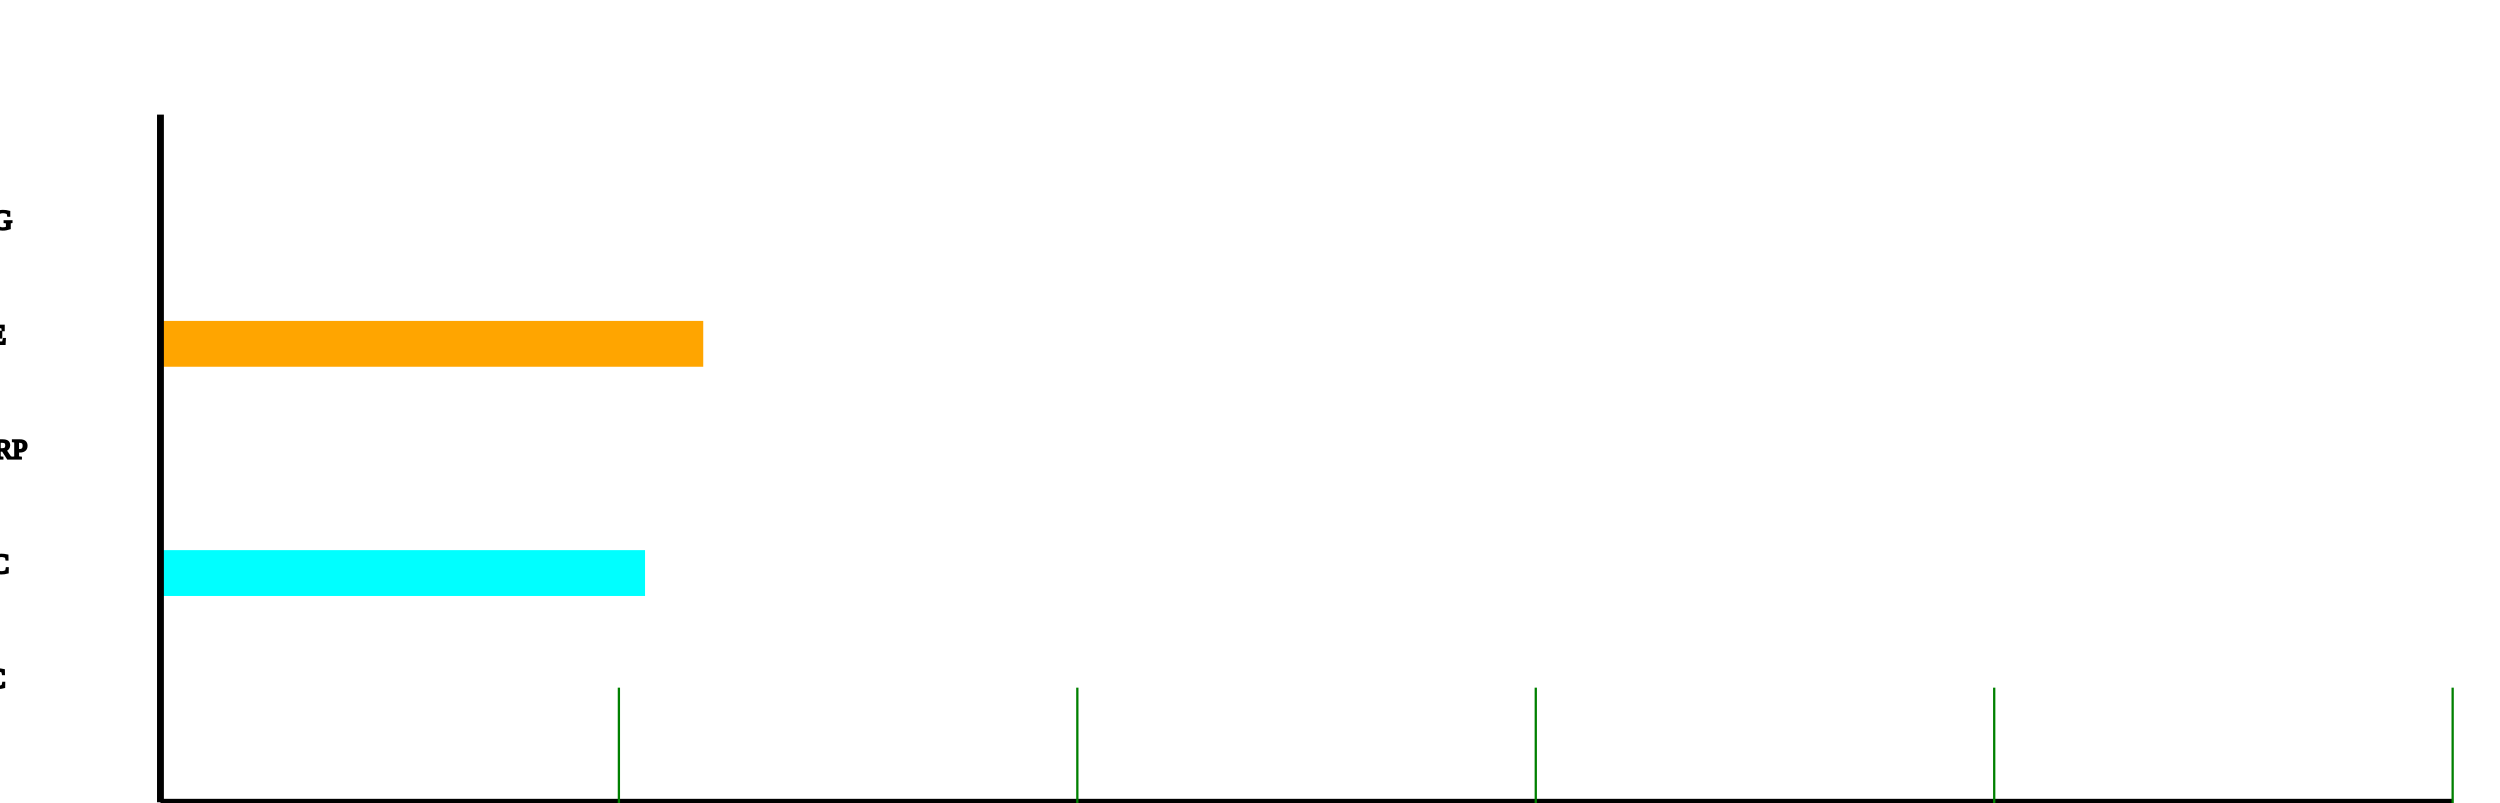
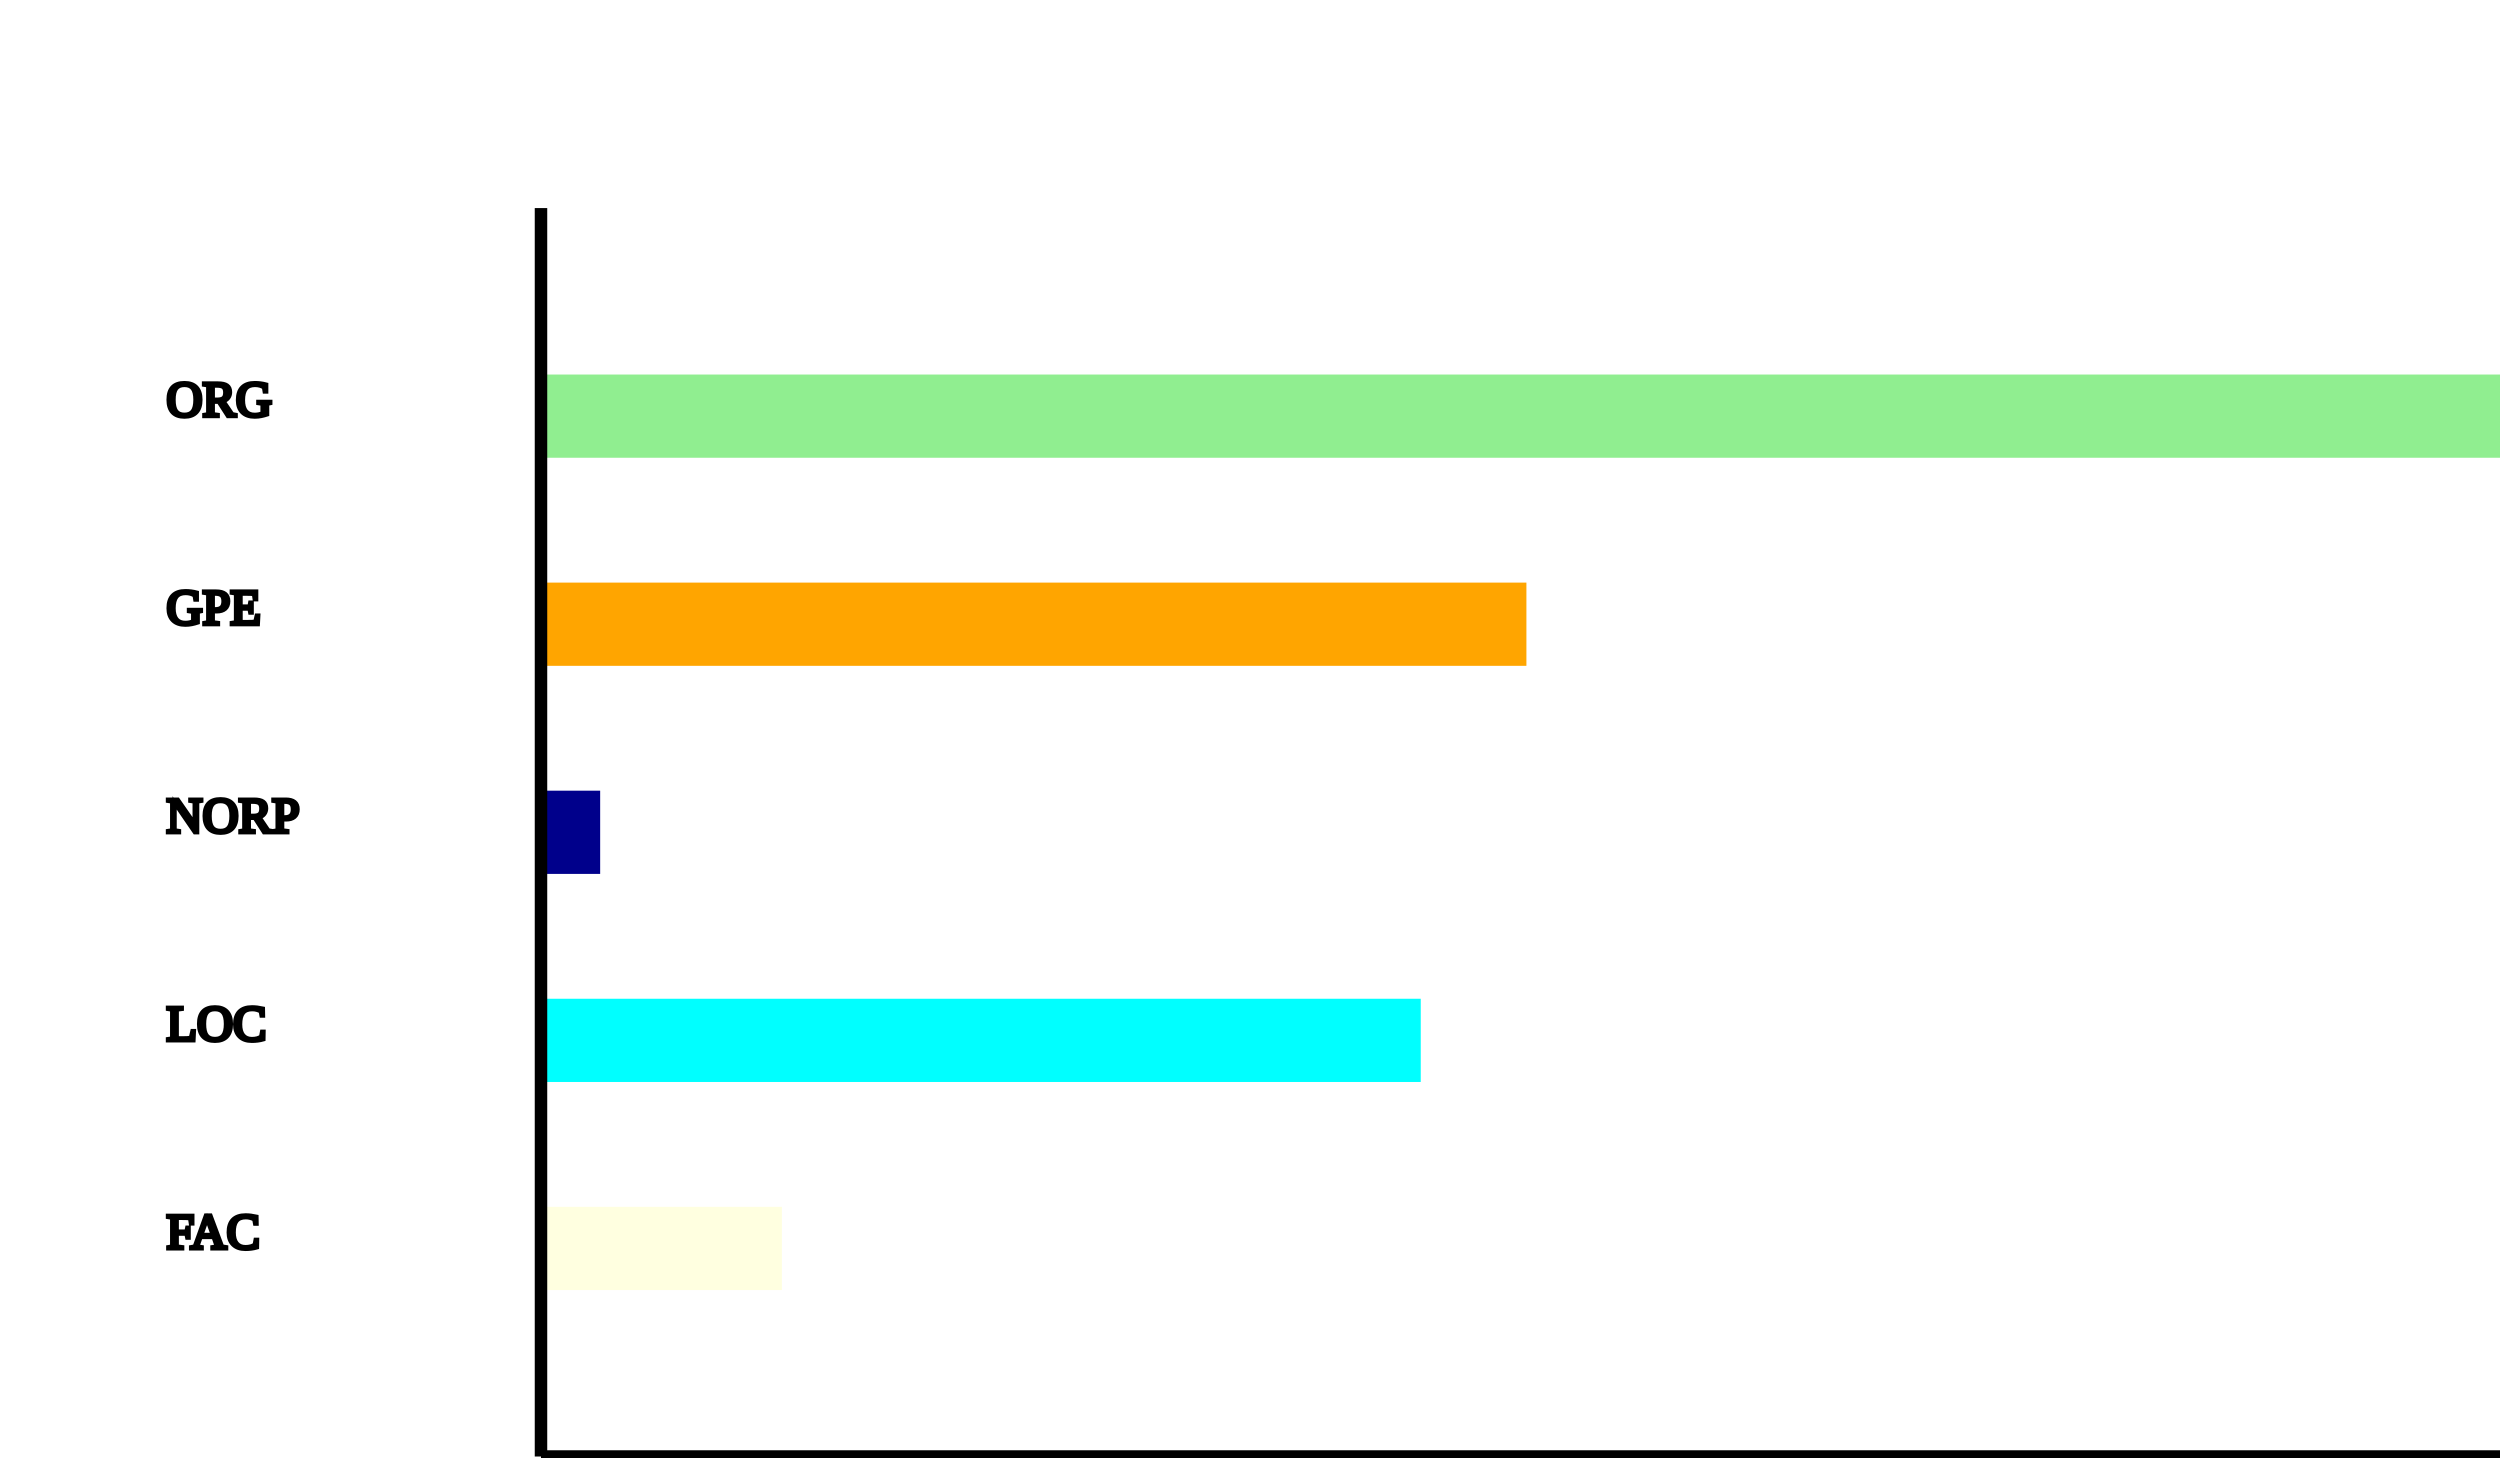
<svg xmlns="http://www.w3.org/2000/svg" width="100%" height="100%">
-   <g transform="translate(70, 50)">
+   <g transform="translate(130, 50)">
    <g id="ORG">
-       <line x1="0" y1="50" x2="479.687" y2="50" stroke="light green" stroke-width="20" />
+       <line x1="0" y1="50" x2="479.687" y2="50" stroke="lightgreen" stroke-width="20" />
      <text x="-90" y="50" stroke="black">ORG</text>
    </g>
    <g id="GPE">
      <line x1="0" y1="100" x2="236.796" y2="100" stroke="orange" stroke-width="20" />
      <text x="-90" y="100" stroke="black">GPE</text>
    </g>
    <g id="NORP">
-       <line x1="0" y1="150" x2="14.219" y2="150" stroke="dark blue" stroke-width="20" />
+       <line x1="0" y1="150" x2="14.219" y2="150" stroke="darkblue" stroke-width="20" />
      <text x="-90" y="150" stroke="black">NORP</text>
    </g>
    <g id="LOC">
      <line x1="0" y1="200" x2="211.405" y2="200" stroke="aqua" stroke-width="20" />
      <text x="-90" y="200" stroke="black">LOC</text>
    </g>
    <g id="FAC">
-       <line x1="0" y1="250" x2="57.893" y2="250" stroke="light yellow" stroke-width="20" />
+       <line x1="0" y1="250" x2="57.893" y2="250" stroke="lightyellow" stroke-width="20" />
      <text x="-90" y="250" stroke="black">FAC</text>
    </g>
-     <line x1="0" y1="300" x2="1000" y2="300" stroke="black" stroke-width="3" />
+     <line x1="0" y1="300" x2="500" y2="300" stroke="black" stroke-width="3" />
    <line x1="0" y1="300" x2="0" y2="0" stroke="black" stroke-width="3" />
-     <line x1="200" y1="350" x2="200" y2="250" stroke="green" stroke-width="1" />
-     <line x1="400" y1="350" x2="400" y2="250" stroke="green" stroke-width="1" />
-     <line x1="600" y1="350" x2="600" y2="250" stroke="green" stroke-width="1" />
-     <line x1="800" y1="350" x2="800" y2="250" stroke="green" stroke-width="1" />
-     <line x1="1000" y1="350" x2="1000" y2="250" stroke="green" stroke-width="1" />
+     <g>
+       <line x1="100" y1="325" x2="100" y2="300" stroke="black" stroke-width="1" />
+       <text style="text-anchor: middle" x="100" y="350">10% </text>
+     </g>
+     <g>
+       <line x1="200" y1="325" x2="200" y2="300" stroke="black" stroke-width="1" />
+       <text style="text-anchor: middle" x="200" y="350">20% </text>
+     </g>
+     <g>
+       <line x1="300" y1="325" x2="300" y2="300" stroke="black" stroke-width="1" />
+       <text style="text-anchor: middle" x="300" y="350">30% </text>
+     </g>
+     <g>
+       <line x1="400" y1="325" x2="400" y2="300" stroke="black" stroke-width="1" />
+       <text style="text-anchor: middle" x="400" y="350">40% </text>
+     </g>
+     <g>
+       <line x1="500" y1="325" x2="500" y2="300" stroke="black" stroke-width="1" />
+       <text style="text-anchor: middle" x="500" y="350">50% </text>
+     </g>
  </g>
</svg>
